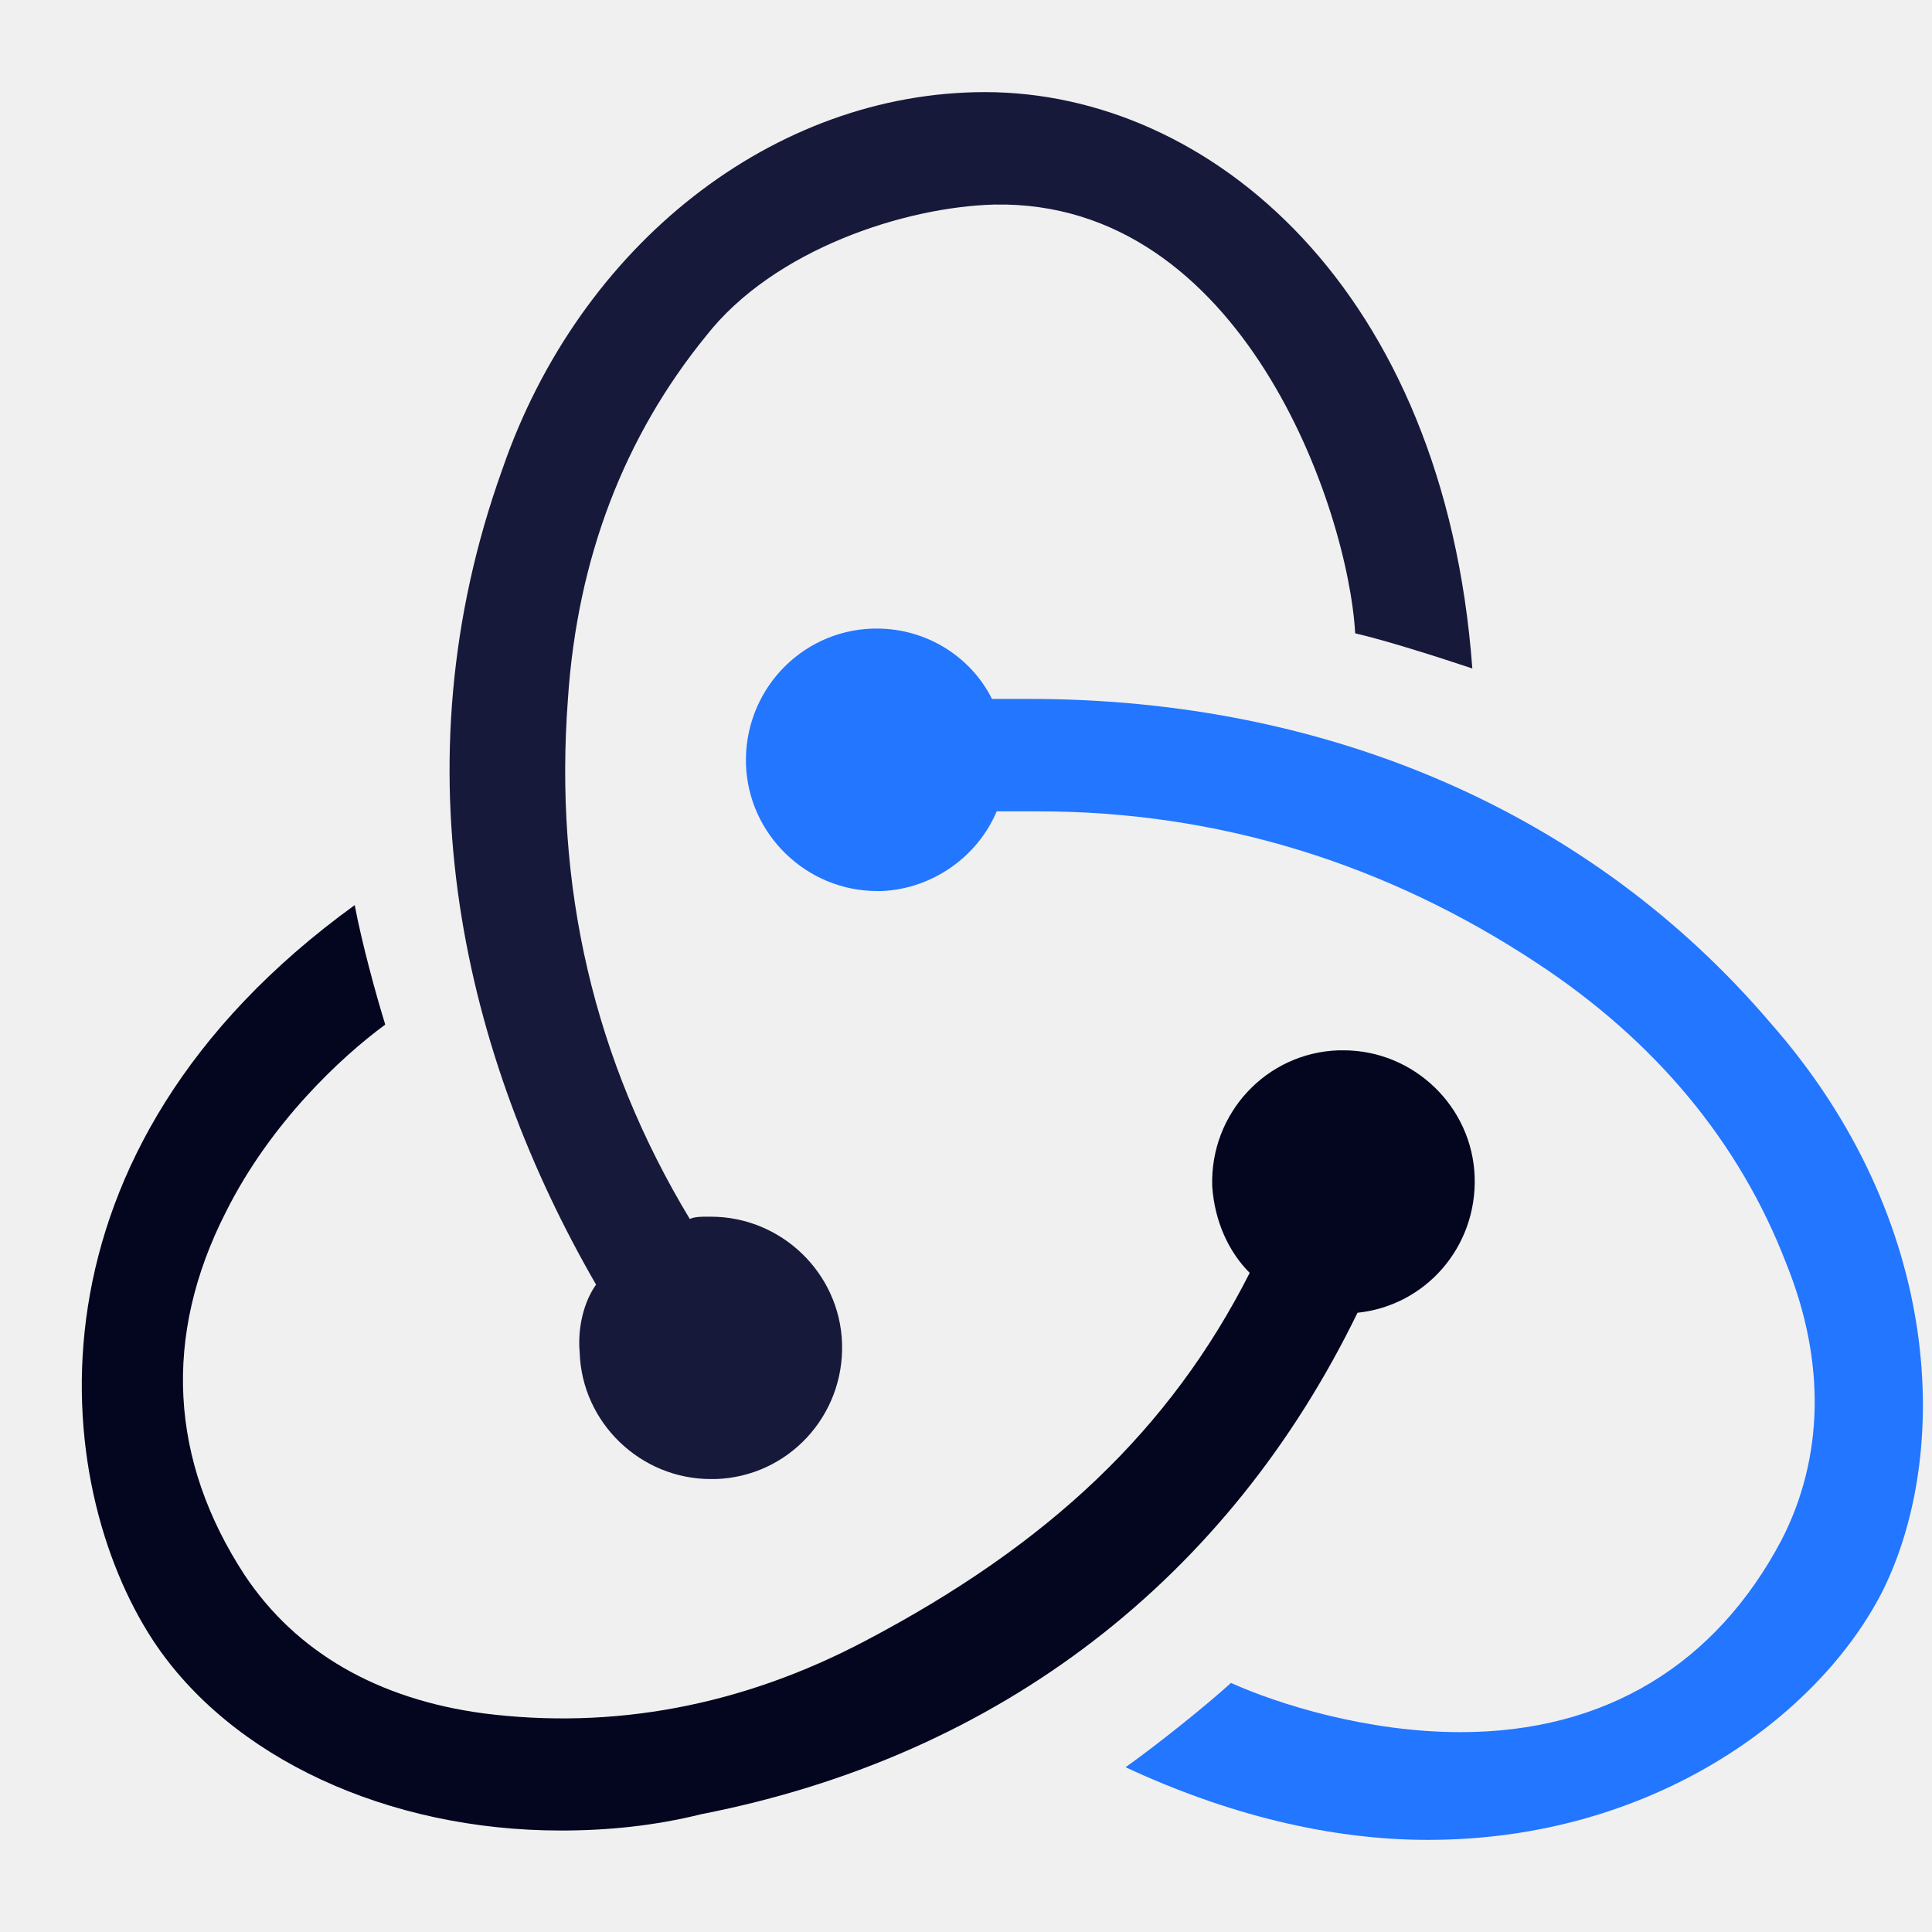
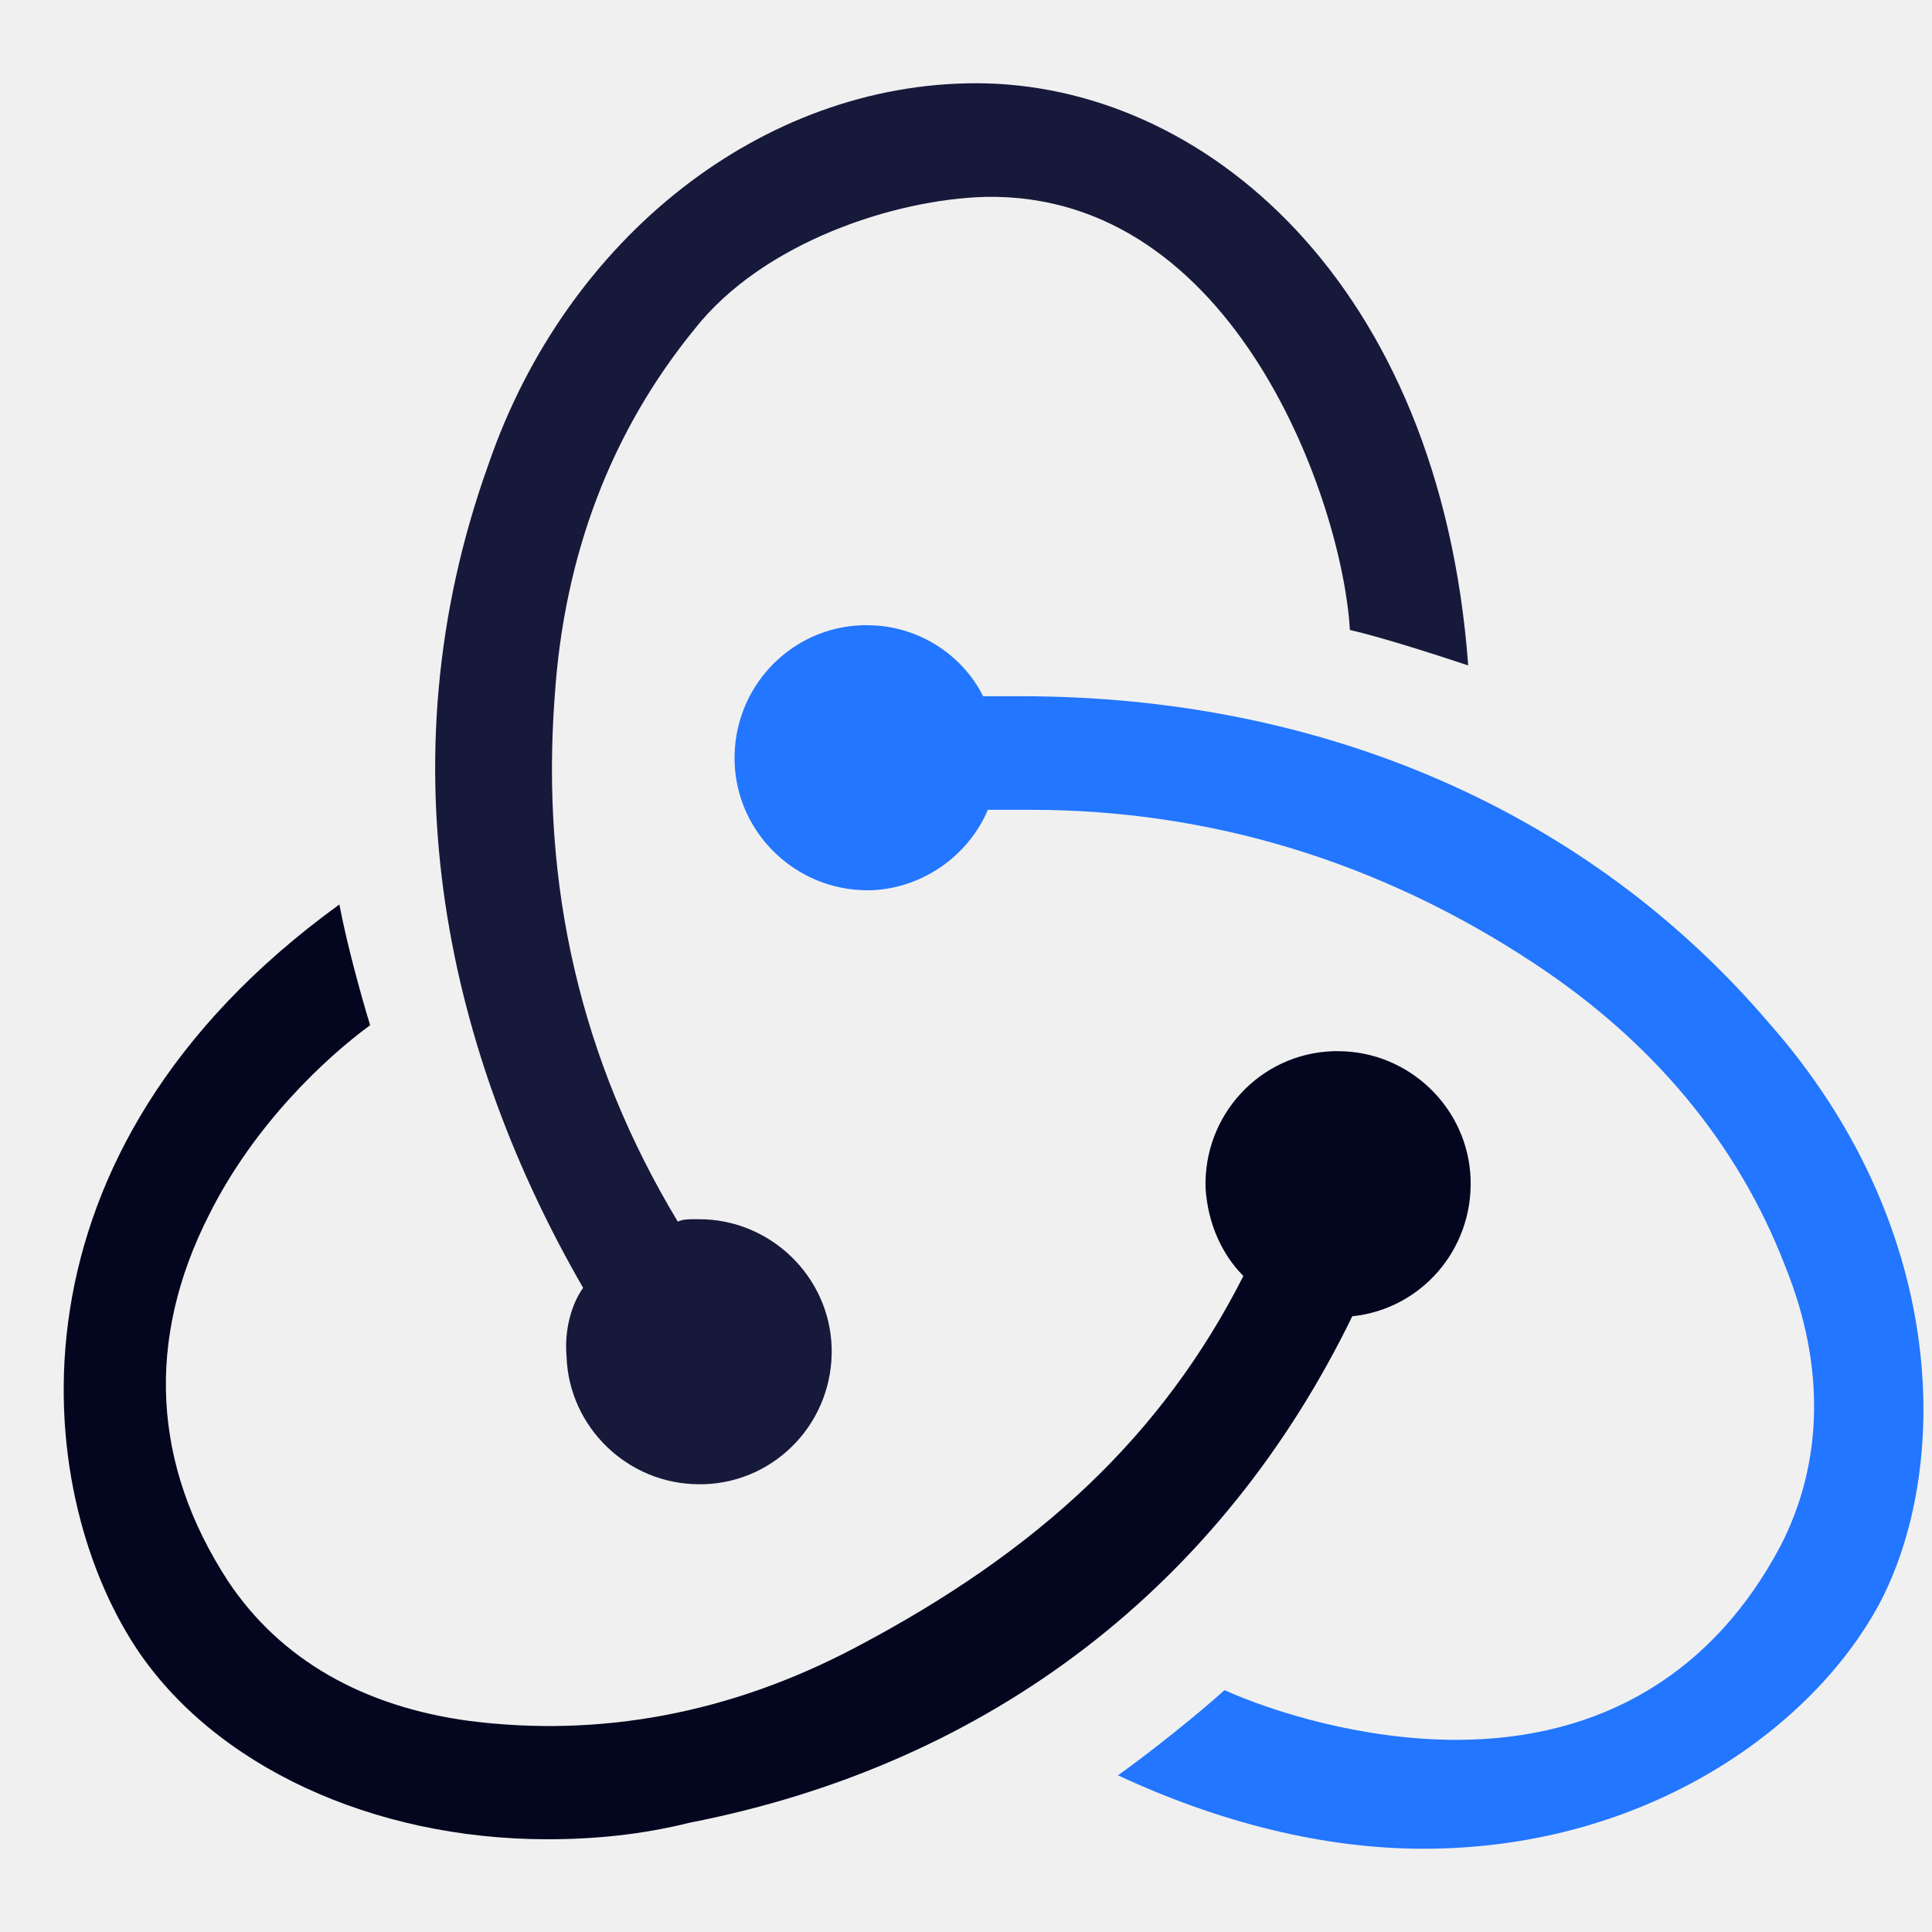
- <svg xmlns="http://www.w3.org/2000/svg" width="25" height="25" viewBox="0 0 25 25" fill="none">
+ <svg xmlns="http://www.w3.org/2000/svg" width="33" height="33" viewBox="0 0 33 33" fill="none">
  <g clip-path="url(#clip0_201_284)">
-     <path d="M17.566 16.987C18.445 16.896 19.112 16.138 19.082 15.229C19.052 14.319 18.294 13.591 17.384 13.591H17.323C16.384 13.622 15.656 14.41 15.686 15.35C15.717 15.805 15.899 16.199 16.171 16.471C15.141 18.503 13.564 19.988 11.2 21.231C9.593 22.08 7.925 22.383 6.258 22.171C4.894 21.989 3.832 21.383 3.166 20.382C2.195 18.897 2.104 17.29 2.923 15.683C3.499 14.531 4.409 13.682 4.985 13.258C4.863 12.864 4.681 12.197 4.59 11.712C0.194 14.895 0.649 19.2 1.983 21.231C2.984 22.747 5.015 23.687 7.258 23.687C7.865 23.687 8.471 23.626 9.077 23.475C12.958 22.717 15.899 20.413 17.566 16.987Z" fill="#04061F" />
-     <path d="M22.902 13.228C20.598 10.529 17.202 9.044 13.322 9.044H12.836C12.564 8.498 11.988 8.134 11.351 8.134H11.29C10.351 8.165 9.623 8.953 9.653 9.893C9.684 10.802 10.441 11.53 11.351 11.53H11.412C12.079 11.499 12.655 11.075 12.897 10.499H13.443C15.747 10.499 17.93 11.166 19.9 12.47C21.416 13.47 22.508 14.774 23.114 16.35C23.629 17.623 23.599 18.866 23.053 19.928C22.204 21.534 20.78 22.414 18.9 22.414C17.687 22.414 16.535 22.05 15.929 21.777C15.595 22.08 14.989 22.565 14.565 22.868C15.868 23.475 17.202 23.808 18.476 23.808C21.386 23.808 23.538 22.201 24.357 20.595C25.236 18.836 25.175 15.805 22.902 13.228Z" fill="#2276FF" />
-     <path d="M7.501 17.502C7.531 18.412 8.289 19.139 9.199 19.139H9.259C10.199 19.109 10.927 18.321 10.896 17.381C10.866 16.471 10.108 15.744 9.199 15.744H9.138C9.077 15.744 8.986 15.744 8.926 15.774C7.683 13.713 7.167 11.469 7.349 9.044C7.471 7.225 8.077 5.648 9.138 4.345C10.017 3.223 11.715 2.677 12.867 2.647C16.081 2.586 17.445 6.588 17.536 8.195C17.93 8.286 18.597 8.498 19.052 8.65C18.688 3.738 15.656 1.192 12.746 1.192C10.017 1.192 7.501 3.162 6.5 6.073C5.106 9.953 6.015 13.682 7.713 16.623C7.561 16.835 7.471 17.169 7.501 17.502Z" fill="#17193B" />
+     <path d="M23.098 22.483C24.27 22.361 25.159 21.351 25.119 20.138C25.078 18.925 24.068 17.955 22.855 17.955H22.774C21.521 17.996 20.551 19.047 20.592 20.3C20.632 20.906 20.875 21.431 21.238 21.795C19.864 24.504 17.762 26.484 14.609 28.142C12.467 29.273 10.243 29.678 8.02 29.395C6.201 29.152 4.786 28.344 3.897 27.01C2.604 25.029 2.482 22.887 3.574 20.744C4.342 19.208 5.554 18.076 6.322 17.511C6.161 16.985 5.918 16.096 5.797 15.449C-0.064 19.693 0.542 25.433 2.321 28.142C3.655 30.163 6.363 31.416 9.354 31.416C10.163 31.416 10.971 31.335 11.78 31.133C16.954 30.122 20.875 27.05 23.098 22.483Z" fill="#04061F" />
+     <path d="M30.212 17.47C27.14 13.873 22.613 11.892 17.439 11.892H16.792C16.428 11.164 15.66 10.679 14.811 10.679H14.73C13.477 10.72 12.507 11.771 12.548 13.024C12.588 14.236 13.599 15.206 14.811 15.206H14.892C15.781 15.166 16.549 14.6 16.873 13.832H17.6C20.672 13.832 23.583 14.721 26.21 16.459C28.232 17.793 29.687 19.532 30.495 21.634C31.182 23.331 31.142 24.989 30.414 26.403C29.282 28.546 27.383 29.718 24.877 29.718C23.26 29.718 21.724 29.233 20.915 28.869C20.47 29.273 19.662 29.92 19.096 30.324C20.834 31.133 22.613 31.578 24.311 31.578C28.191 31.578 31.061 29.435 32.153 27.293C33.325 24.948 33.244 20.906 30.212 17.47Z" fill="#2276FF" />
+     <path d="M9.677 23.17C9.718 24.382 10.728 25.352 11.941 25.352H12.022C13.275 25.312 14.245 24.261 14.205 23.008C14.164 21.795 13.154 20.825 11.941 20.825H11.86C11.779 20.825 11.658 20.825 11.577 20.866C9.92 18.117 9.233 15.126 9.475 11.892C9.637 9.466 10.445 7.364 11.86 5.626C13.033 4.131 15.296 3.403 16.832 3.363C21.117 3.282 22.936 8.618 23.057 10.76C23.583 10.881 24.472 11.164 25.078 11.366C24.593 4.818 20.551 1.422 16.671 1.422C13.033 1.422 9.677 4.05 8.344 7.93C6.484 13.104 7.697 18.076 9.96 21.997C9.758 22.28 9.637 22.725 9.677 23.17V23.17Z" fill="#17193B" />
  </g>
  <defs>
    <clipPath id="clip0_201_284">
-       <rect width="24" height="24" fill="white" transform="translate(0.970703 0.5)" />
+       <rect width="32" height="32" fill="white" transform="translate(0.970703 0.5)" />
    </clipPath>
  </defs>
</svg>
